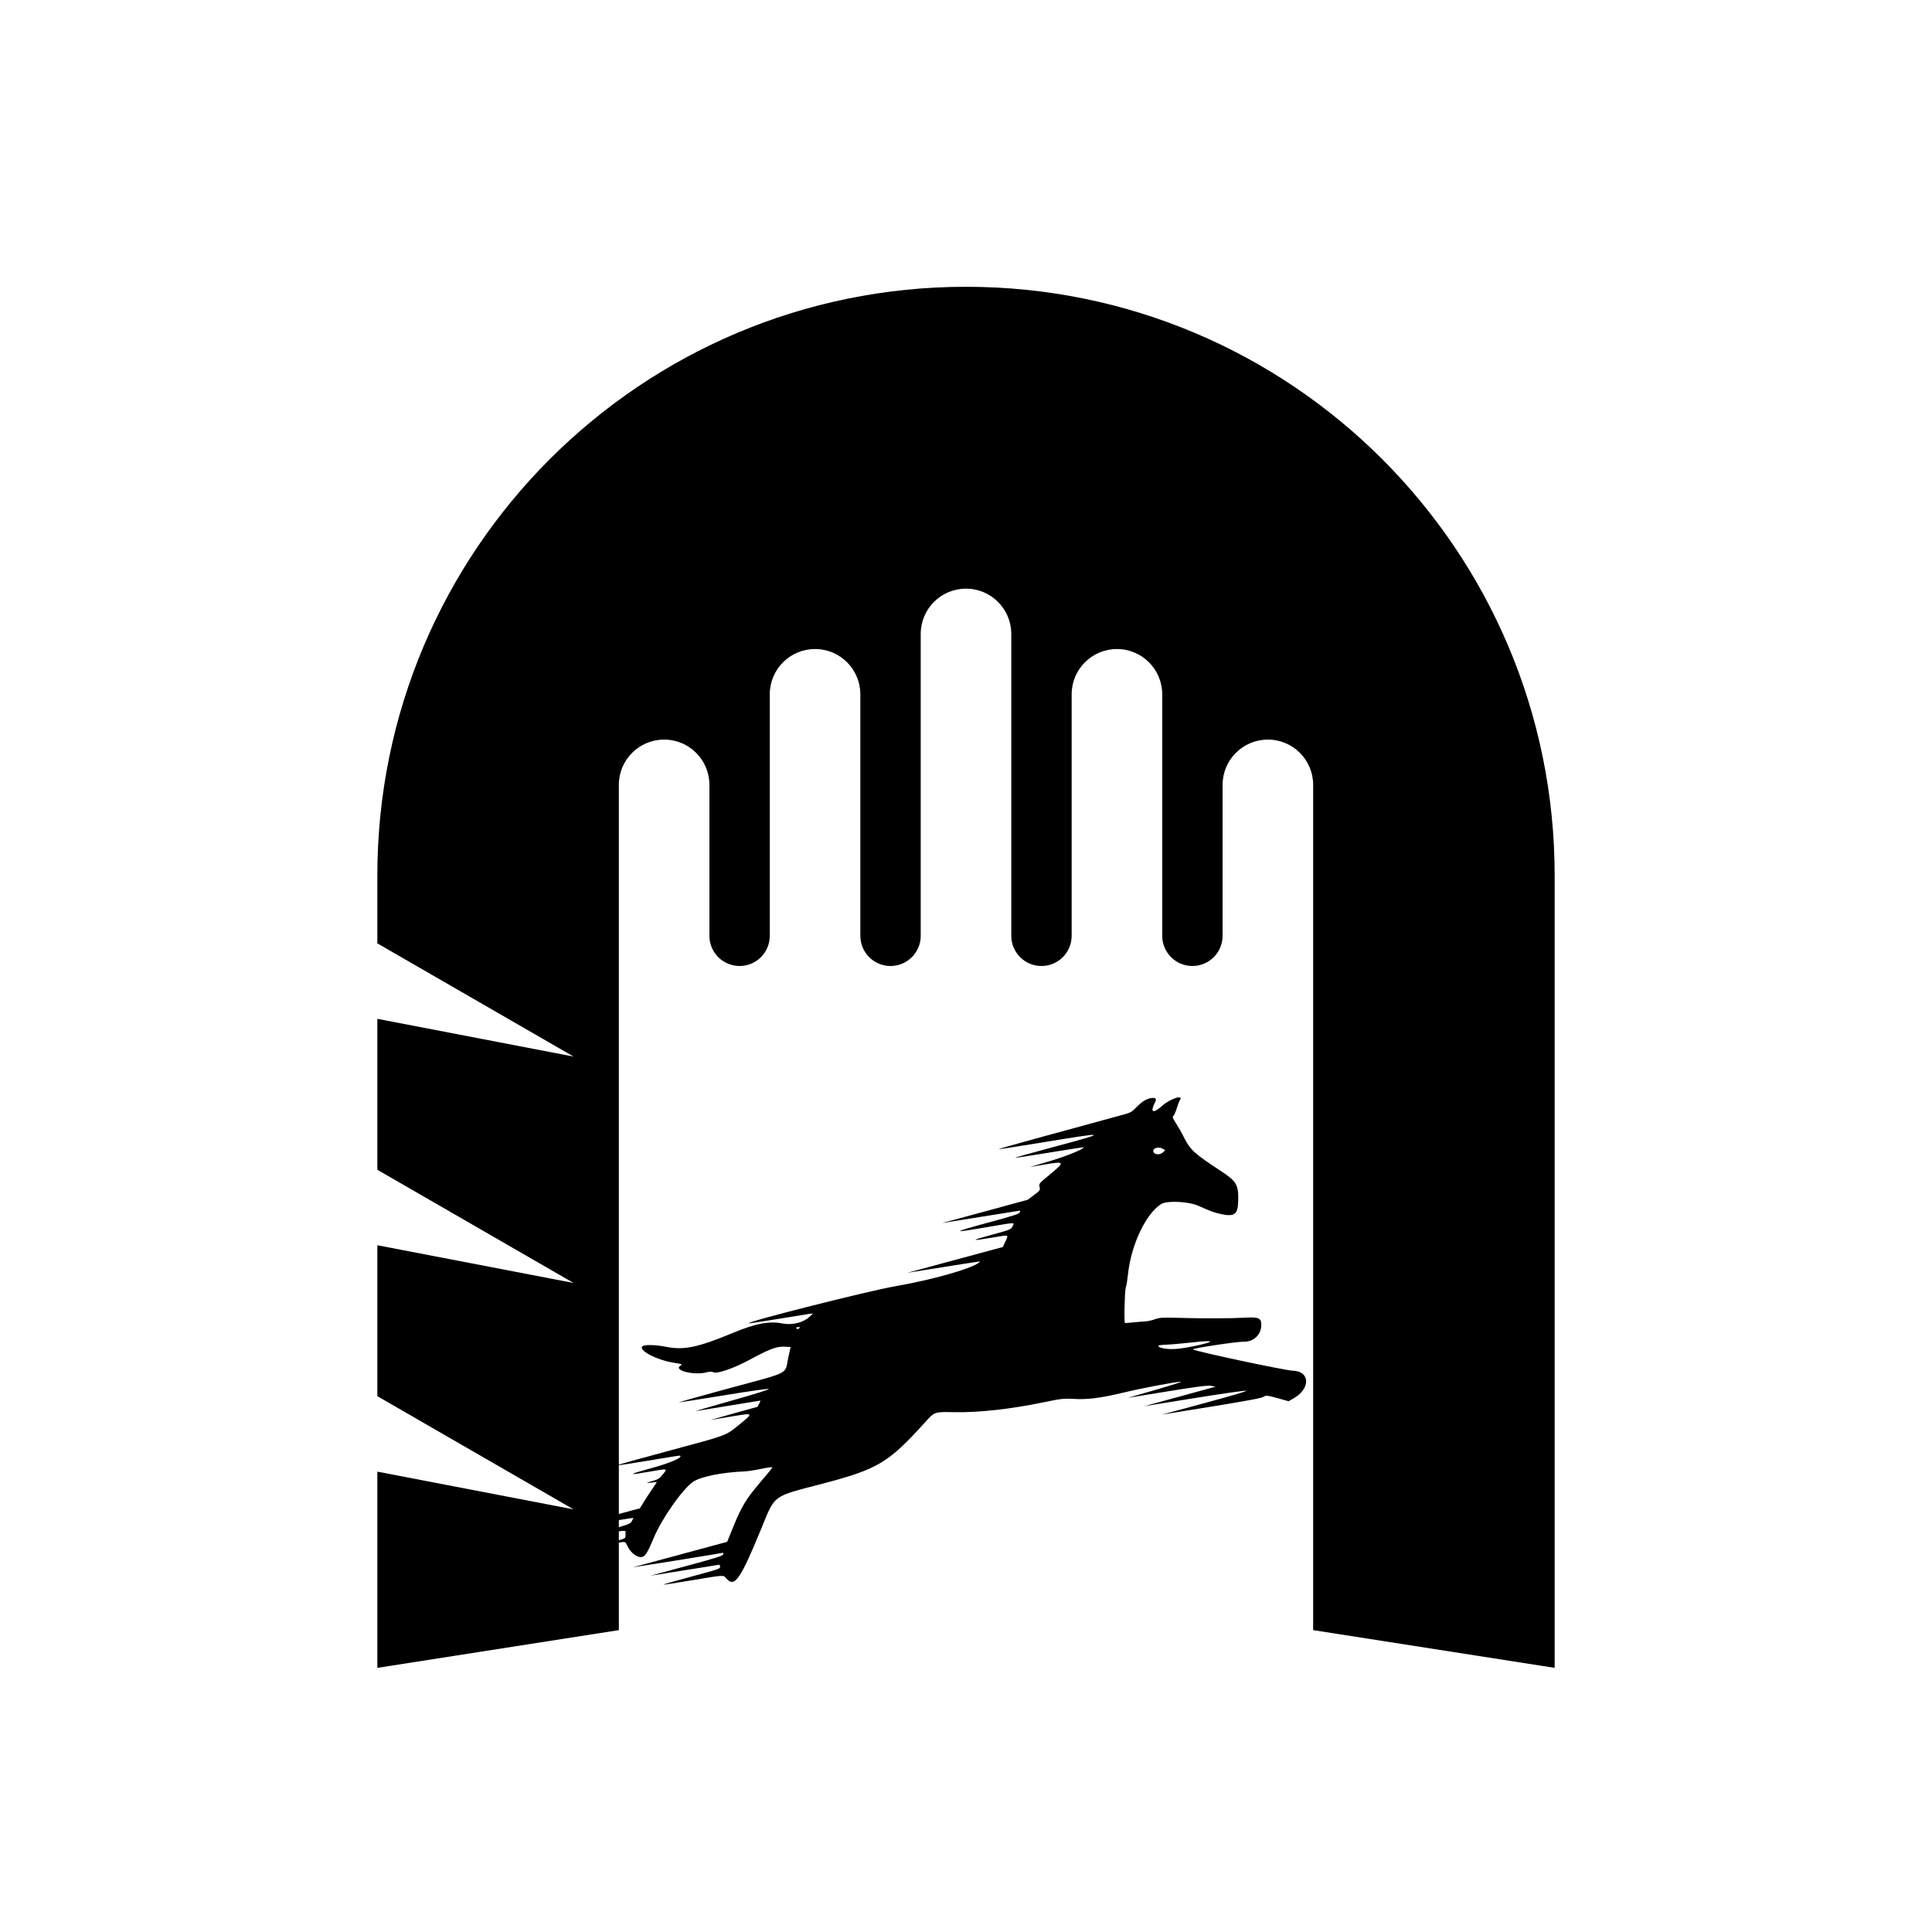
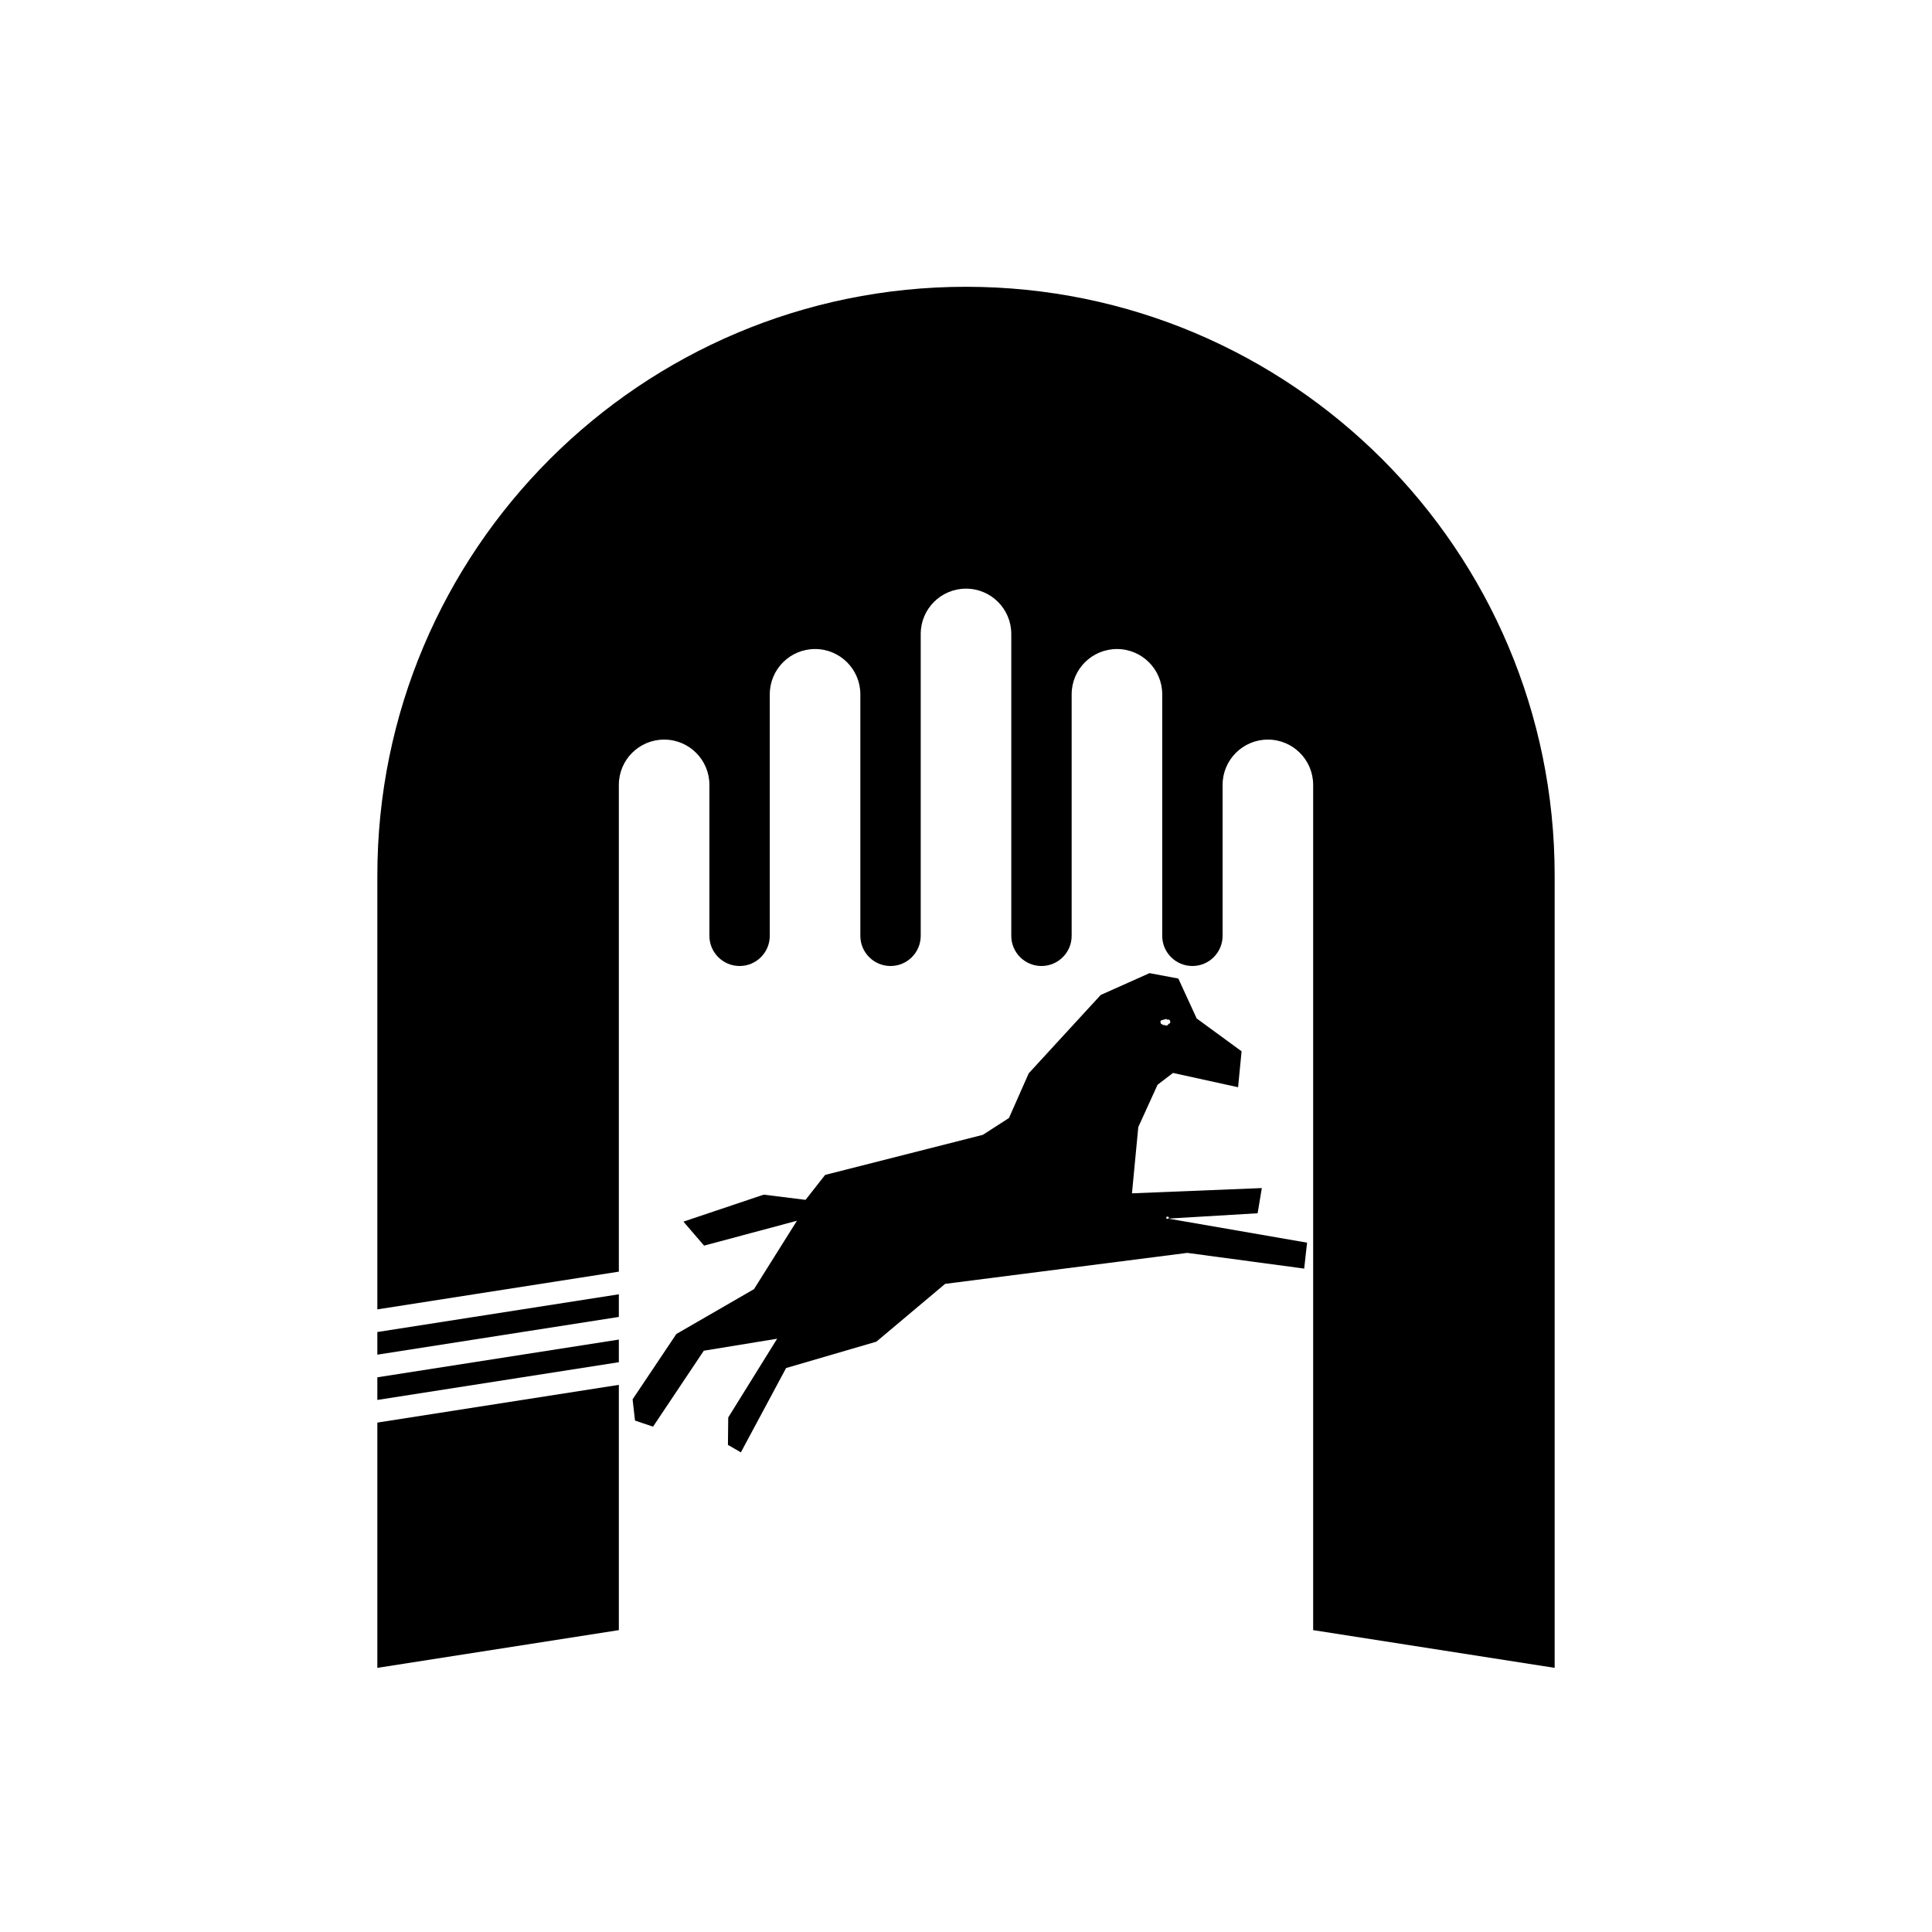
<svg xmlns="http://www.w3.org/2000/svg" viewBox="0 0 512 512">
  <rect width="512" height="512" fill="none" />
  <g fill="#000000" transform="translate(512, 0) scale(-1, 1)">
-     <path d="       M 100,442       L 100,232       A 156,156 0 0,1 412,232              L 412,250       L 360,280       L 412,270        L 412,310       L 360,340       L 412,330        L 412,370       L 360,400       L 412,390              L 412,442              L 348,432       L 348,208       A 12,12 0 0,0 324,208              L 324,248       A 8,8 0 0,1 308,248              L 308,184       A 12,12 0 0,0 284,184              L 284,248       A 8,8 0 0,1 268,248              L 268,168       A 12,12 0 0,0 244,168              L 244,248       A 8,8 0 0,1 228,248              L 228,184       A 12,12 0 0,0 204,184              L 204,248       A 8,8 0 0,1 188,248              L 188,208       A 12,12 0 0,0 164,208        L 164,432       Z     " />
+     <path d="       M 100,442       L 100,232       A 156,156 0 0,1 412,232              L 412,347       L 348,337       L 348,208       A 12,12 0 0,0 324,208              L 324,248       A 8,8 0 0,1 308,248              L 308,184       A 12,12 0 0,0 284,184              L 284,248       A 8,8 0 0,1 268,248              L 268,168       A 12,12 0 0,0 244,168              L 244,248       A 8,8 0 0,1 228,248              L 228,184       A 12,12 0 0,0 204,184              L 204,248       A 8,8 0 0,1 188,248              L 188,208       A 12,12 0 0,0 164,208        L 164,432       Z              M 412,353       L 412,359       L 348,349       L 348,343       Z              M 412,365       L 412,371       L 348,361       L 348,355       Z              M 412,377       L 412,442       L 348,432       L 348,367       Z     " />
  </g>
-   <g transform="translate(140.0, 310.0) scale(0.28, 0.28) rotate(-15, 358, 170)">
-     <path fill="#000000" d="M633.1 2c-2.5 1.1-6.1 3.1-8 4.3-2.7 1.6-5.2 2.2-9.6 2.2-69.1.2-124.7.6-124.3 1 .2.3 18.6 2.3 40.9 4.5 64.1 6.3 65 7 9.5 7-20.9 0-37.7.2-37.5.4.2.3 15.1 1.9 33.1 3.7s32.6 3.4 32.5 3.6c-1.8 1.8-18 3.8-34.7 4.3l-19.5.5 14 1.3c19.6 1.9 19.7 2.5 2 10.6-11.7 5.3-12 5.5-12.1 8.7 0 3-.4 3.4-7 6l-6.9 2.8-42 .2-42 .1L458 67c20.1 2.1 36.9 3.9 37.4 3.9.5.1.3.8-.4 1.6-1.1 1.3-6 1.5-32.4 1.6-35.3.1-35.4.7-.6 3.9 27.8 2.6 26.1 2.2 23 5.5-2.3 2.5-2.4 2.5-21.9 2.6-20.9.1-20.4.7 2.6 2.9 14.7 1.4 14.1.8 8.1 7.8l-2.7 3.2-46.8.1-46.8.1 34.7 3.6c19.1 2 34.7 3.7 34.5 3.8-4.4 4.4-45.3 5.4-83.7 1.9-25.8-2.3-144.8-4-142.8-2 .2.3 11.9 1.6 25.9 3s27.6 2.8 30.4 3.1l4.9.6-4.4 2.4c-6.9 3.6-17.7 3.4-25.6-.5-11.8-5.8-25.1-6.8-48.1-3.7-34.7 4.7-49.2 3.9-63.7-3.3-10.6-5.2-21-8.1-22.8-6.3-3.3 3.3 11 16.1 24.5 22.1 7.7 3.4 8.5 3.9 6.3 4.5-8.8 2.2 9.5 12.6 22.1 12.6 2.8 0 5.1.6 6.1 1.6 2.5 2.6 19.6 1.4 36-2.5 20.9-5 28.3-5.7 35.1-3.5l5.7 1.8-4.9 9.5c-7.3 14.5-.6 13.1-61.1 13.2-28.6.1-51 .4-49.6.6 1.4.3 21.1 2.4 43.8 4.7 23.6 2.3 41.4 4.5 41.5 5.1s-13 1.2-36.8 1.5c-20.3.3-36.2.6-35.2.8 2.3.3 60.8 6.2 61.5 6.2.3 0-.5 1.1-1.8 2.5l-2.3 2.5-23.1.2-23.1.3 19.4 1.9c22.5 2.2 22.4 2 4.2 10.1-13.7 6.1-12.2 6-70.8 6-27.6 0-49.9.3-49.5.6s14 1.8 30.2 3.4c16.2 1.5 29.6 2.9 29.8 3.1 2.9 2.4-10.6 4.4-30.2 4.5-23 .1-22.9.9.2 2.9 15.9 1.4 15.7 1.3 9.6 5.7-3.9 2.9-5.3 3.3-11.2 3.4-6.8.1-6.8.3.2 1.4l3.9.6-5.4 4.7c-3 2.6-7.9 7-11 9.9l-5.6 5.3H40c-19.4 0-35.1.2-34.9.4.2.3 12.3 1.6 26.9 3 14.6 1.5 28.4 2.9 30.8 3.2l4.3.6-2.2 2.4c-2.2 2.3-2.5 2.4-24.8 2.6l-22.6.3 19.8 1.9c16 1.6 19.7 2.2 19.2 3.4-.3.8-.8 2.5-1.1 3.8-.6 2.4-.8 2.4-12.8 2.5l-12.1.2 11.5 1.3c13.6 1.5 11.4.3 12.9 6.9 1.5 6.7 6.4 12.5 10.6 12.5 3.2 0 6.1-2.8 15.8-15.3 11.9-15.2 37.3-36.5 48.8-40.8 7.9-3 28.7-1.8 50 3 2.6.6 9.6 1.4 15.7 1.7 6.1.4 10.9 1 10.7 1.5-.3.4-6.9 5.2-14.8 10.6-16.9 11.6-23.2 17.7-35.5 34l-9.3 12.3-46.2.1-46.2.1 41.5 4.4c22.8 2.3 42.3 4.3 43.4 4.3 1.5.1 1.6.4.6 1.6-1.1 1.3-6.4 1.5-36.4 1.6l-35.1.1 32 3.3c17.6 1.9 32.5 3.4 33.2 3.4.6.1.9 1 .6 2.1-.5 1.9-1.4 2-28.6 2-15.4 0-27.8.2-27.5.5.2.3 12.4 1.6 26.9 3 31.8 3.1 30 2.7 32 6.7 5.2 10.8 12.4 4.8 44.4-37.2 21.2-27.7 17-26.1 66.7-25.8 54.1.3 65.3-2.9 108.1-30.5 12.4-8 11.5-7.9 29.9-2.6 23.2 6.6 52.2 11 84.9 12.9 15.3.8 18.8 1.4 26.6 3.9 12.9 4.4 25.4 6.1 46.8 6.7 19.2.5 51.9 2.9 56.5 4.2 1.4.4-9.9.9-25 1.2l-27.5.5 37.4 3.8c28.6 2.9 38.3 4.2 41.5 5.6l4.1 1.9-35 .2-35 .2 48 4.9c26.3 2.7 48.4 5.4 48.9 5.9.7.7-13.2 1-40.9 1.1l-42 .1 47.3 4.8c35.3 3.6 48 4.5 50 3.8 2.4-.9 3.8-.4 12.3 4.6l9.5 5.6 5.2-1.4c18.1-4.7 21.9-20.8 6.1-25.5-7-2.1-82.9-40.8-86.1-43.9-1.3-1.3 42.5 3.6 48.4 5.4 8.5 2.5 17-1.7 19.8-10 2.4-7.4.4-9-14.3-12-12-2.5-40.6-10.1-62.7-16.8-10.7-3.2-14.5-3.9-18.5-3.5-2.8.3-7.1.1-9.5-.4-2.5-.5-7.6-1.5-11.5-2.1-3.8-.6-7.1-1.2-7.3-1.4-.9-.6 7.2-28.2 9.2-31.8 1.4-2.2 3.8-7.7 5.5-12.1 10-26.1 31.3-51.1 47.6-56 6.2-1.9 25.8 4.4 33.7 10.9 10.5 8.5 12.5 9.9 19 13.2 10.8 5.5 14.7 4 18-6.8 4.8-15.9 4-19.2-8-32.7-20.3-22.8-22.9-26.8-25.7-40.2-.8-4.1-2.5-10.5-3.7-14.3-1.9-6.1-2-6.9-.6-7.7.9-.5 3.1-3.2 4.9-6.1s3.9-5.9 4.7-6.5c5.6-4.6-8.1-4.1-17.5.7-10.8 5.4-12.9 2.9-5-5.7 3.8-4.2-5.6-5.8-13.2-2.3m8 47.1 2.2 2.2-2.4 1.3c-4.2 2.3-10-.4-8.6-3.9.9-2.5 6.2-2.2 8.8.4m-375.9 75.1c-.9.9-1.5.9-2.4 0s-.7-1.2 1.2-1.2 2.1.3 1.2 1.2m337.2 106.3c4.3.8 13.8 2.4 20.9 3.5 17.5 2.7 18.9 4.3 3.2 3.7-16.5-.7-25.4-2.1-32.5-5.3-5.8-2.6-6.7-5-1.5-3.9 1.1.2 5.5 1.1 9.9 2" />
+   <g transform="translate(142.0, 276.0) scale(0.28, 0.28) rotate(-15, 358, 170)">
+     <path fill="#000000" fill-rule="evenodd" d="       M699,95 L666,54 L659,13 L634,1 L584,9 L499,63        L470,99 L442,108 L288,106 L264,124 L227,109        L147,114 L160,141 L251,141 L195,193 L113,215        L57,264 L54,284 L69,294 L134,237 L204,244 L140,304        L133,329 L143,339 L205,273 L294,271 L371,235        L600,266 L703,309 L712,286 L591,230 L674,247        L684,225 L564,198 L586,139 L614,105 L631,98        L687,127 Z         M589,229 L590,228 L591,228 L592,229 L591,230        L590,230 Z         M632,48 L633,47 L638,47 L639,48 L640,48 L641,49        L641,51 L640,52 L639,52 L638,53 L636,53 L635,52        L634,52 L632,50 Z     " />
  </g>
</svg>
